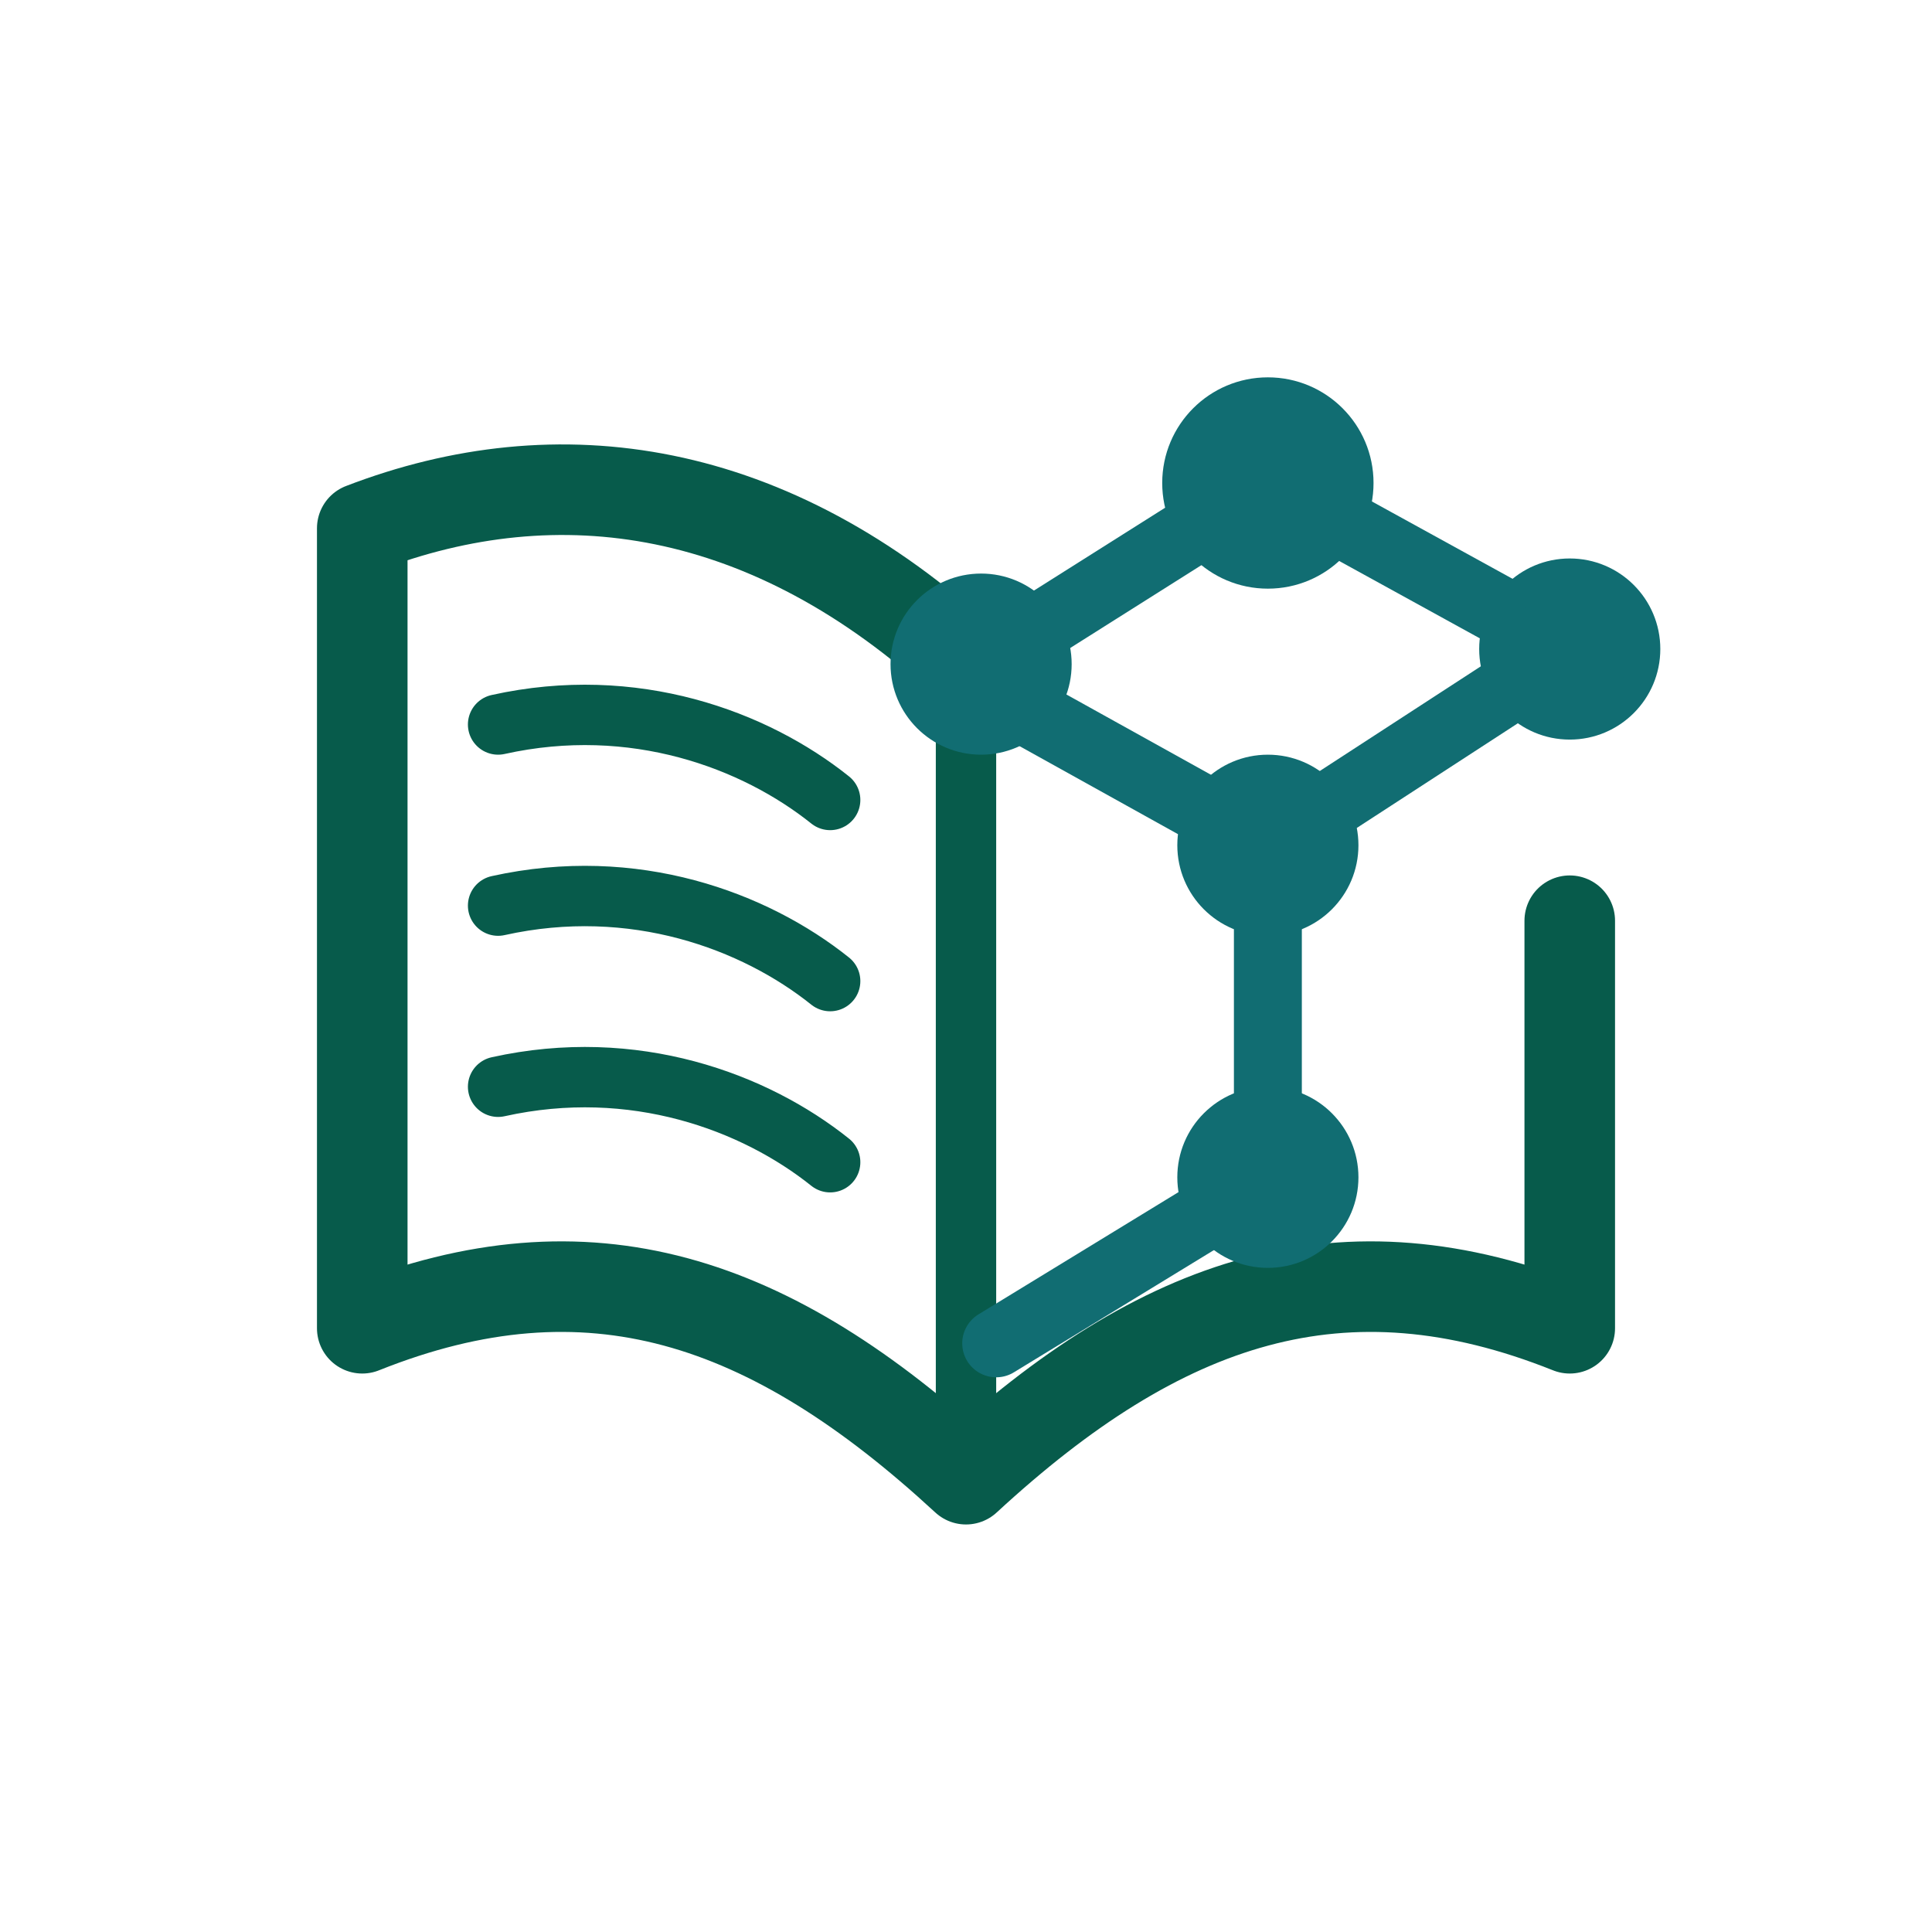
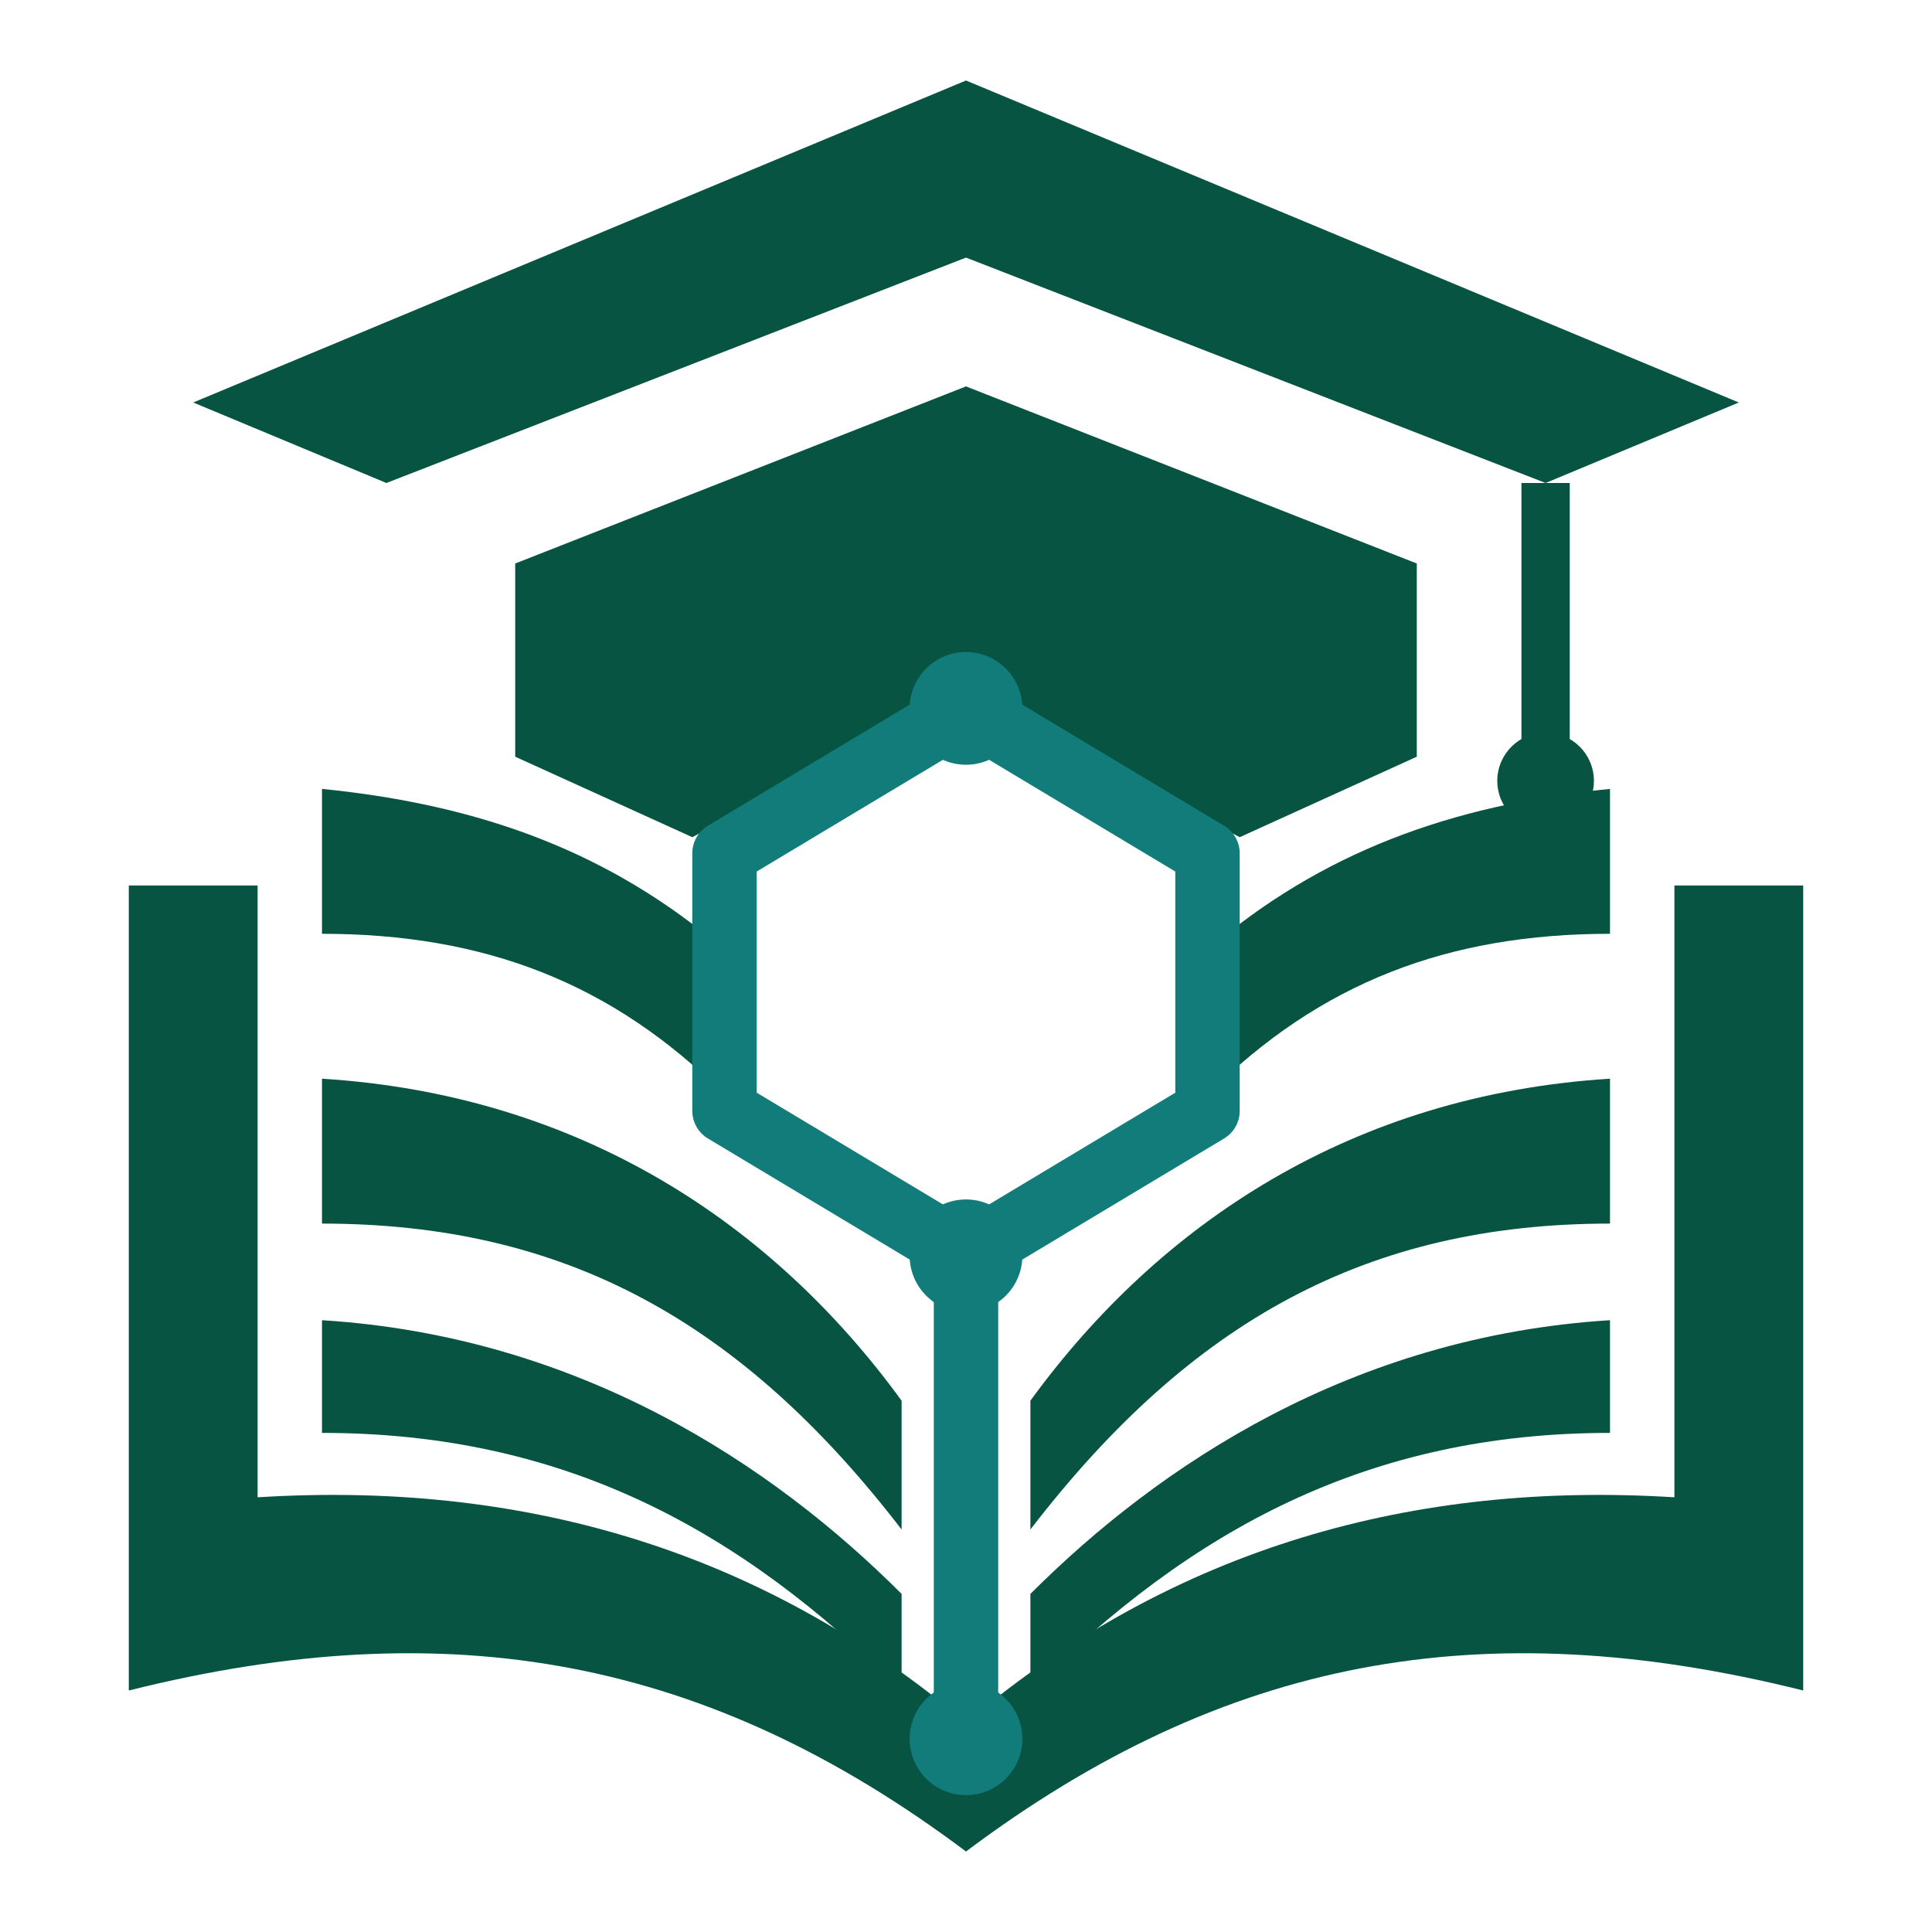
- <svg xmlns="http://www.w3.org/2000/svg" viewBox="0 0 128 128" role="img" aria-labelledby="brand-title">
-   <g fill="none" stroke-linecap="round" stroke-linejoin="round">
-     <path d="M64 44C51 32 37 30 24 35V88C39 82 51 86 64 98C77 86 89 82 104 88V61" stroke="#075b4b" stroke-width="6" />
-     <path d="M64 47V98M33 48C42 46 50 49 55 53M33 60C42 58 50 61 55 65M33 72C42 70 50 73 55 77" stroke="#075b4b" stroke-width="4" />
-     <path d="M65 44L84 32L104 43L84 56V78L66 89M84 56L66 46" stroke="#116d72" stroke-width="4.5" />
-     <g fill="#116d72" stroke="#116d72" stroke-width="2">
-       <circle cx="65" cy="44" r="5" />
-       <circle cx="84" cy="32" r="6" />
-       <circle cx="104" cy="43" r="5" />
-       <circle cx="84" cy="56" r="5" />
-       <circle cx="84" cy="78" r="5" />
+ <svg xmlns="http://www.w3.org/2000/svg" width="240" height="240" viewBox="0 0 240 240" role="img">
+   <g transform="translate(0 -6)">
+     <path d="M16 116H32V192C64 190 94 198 120 220C146 198 176 190 208 192V116H224V216C184 206 152 212 120 236C88 212 56 206 16 216Z" fill="#075443" />
+     <path d="M40 104C60 106 76 112 90 124V142C76 128 60 122 40 122Z" fill="#075443" />
+     <path d="M40 140C72 142 96 158 112 180V196C92 170 70 158 40 158ZM40 170C72 172 96 188 112 204V216C92 196 70 184 40 184Z" fill="#075443" />
+     <g transform="translate(240 0) scale(-1 1)">
+       <path d="M40 104C60 106 76 112 90 124V142C76 128 60 122 40 122Z" fill="#075443" />
+       <path d="M40 140C72 142 96 158 112 180V196C92 170 70 158 40 158ZM40 170C72 172 96 188 112 204V216C92 196 70 184 40 184Z" fill="#075443" />
    </g>
+     <path d="M120 16L216 56L192 66L120 38L48 66L24 56Z" fill="#075443" />
+     <path d="M64 76L120 54L176 76V100L154 110L120 92L86 110L64 100Z" fill="#075443" />
+     <path d="M120 94L150 112V144L120 162L90 144V112ZM120 162V222" fill="none" stroke="#117c79" stroke-width="8" stroke-linejoin="round" />
+     <circle cx="120" cy="94" r="7" fill="#117c79" />
+     <circle cx="120" cy="162" r="7" fill="#117c79" />
+     <circle cx="120" cy="222" r="7" fill="#117c79" />
+     <path d="M192 66V98" fill="none" stroke="#075443" stroke-width="6" />
+     <circle cx="192" cy="103" r="6" fill="#075443" />
  </g>
</svg>
